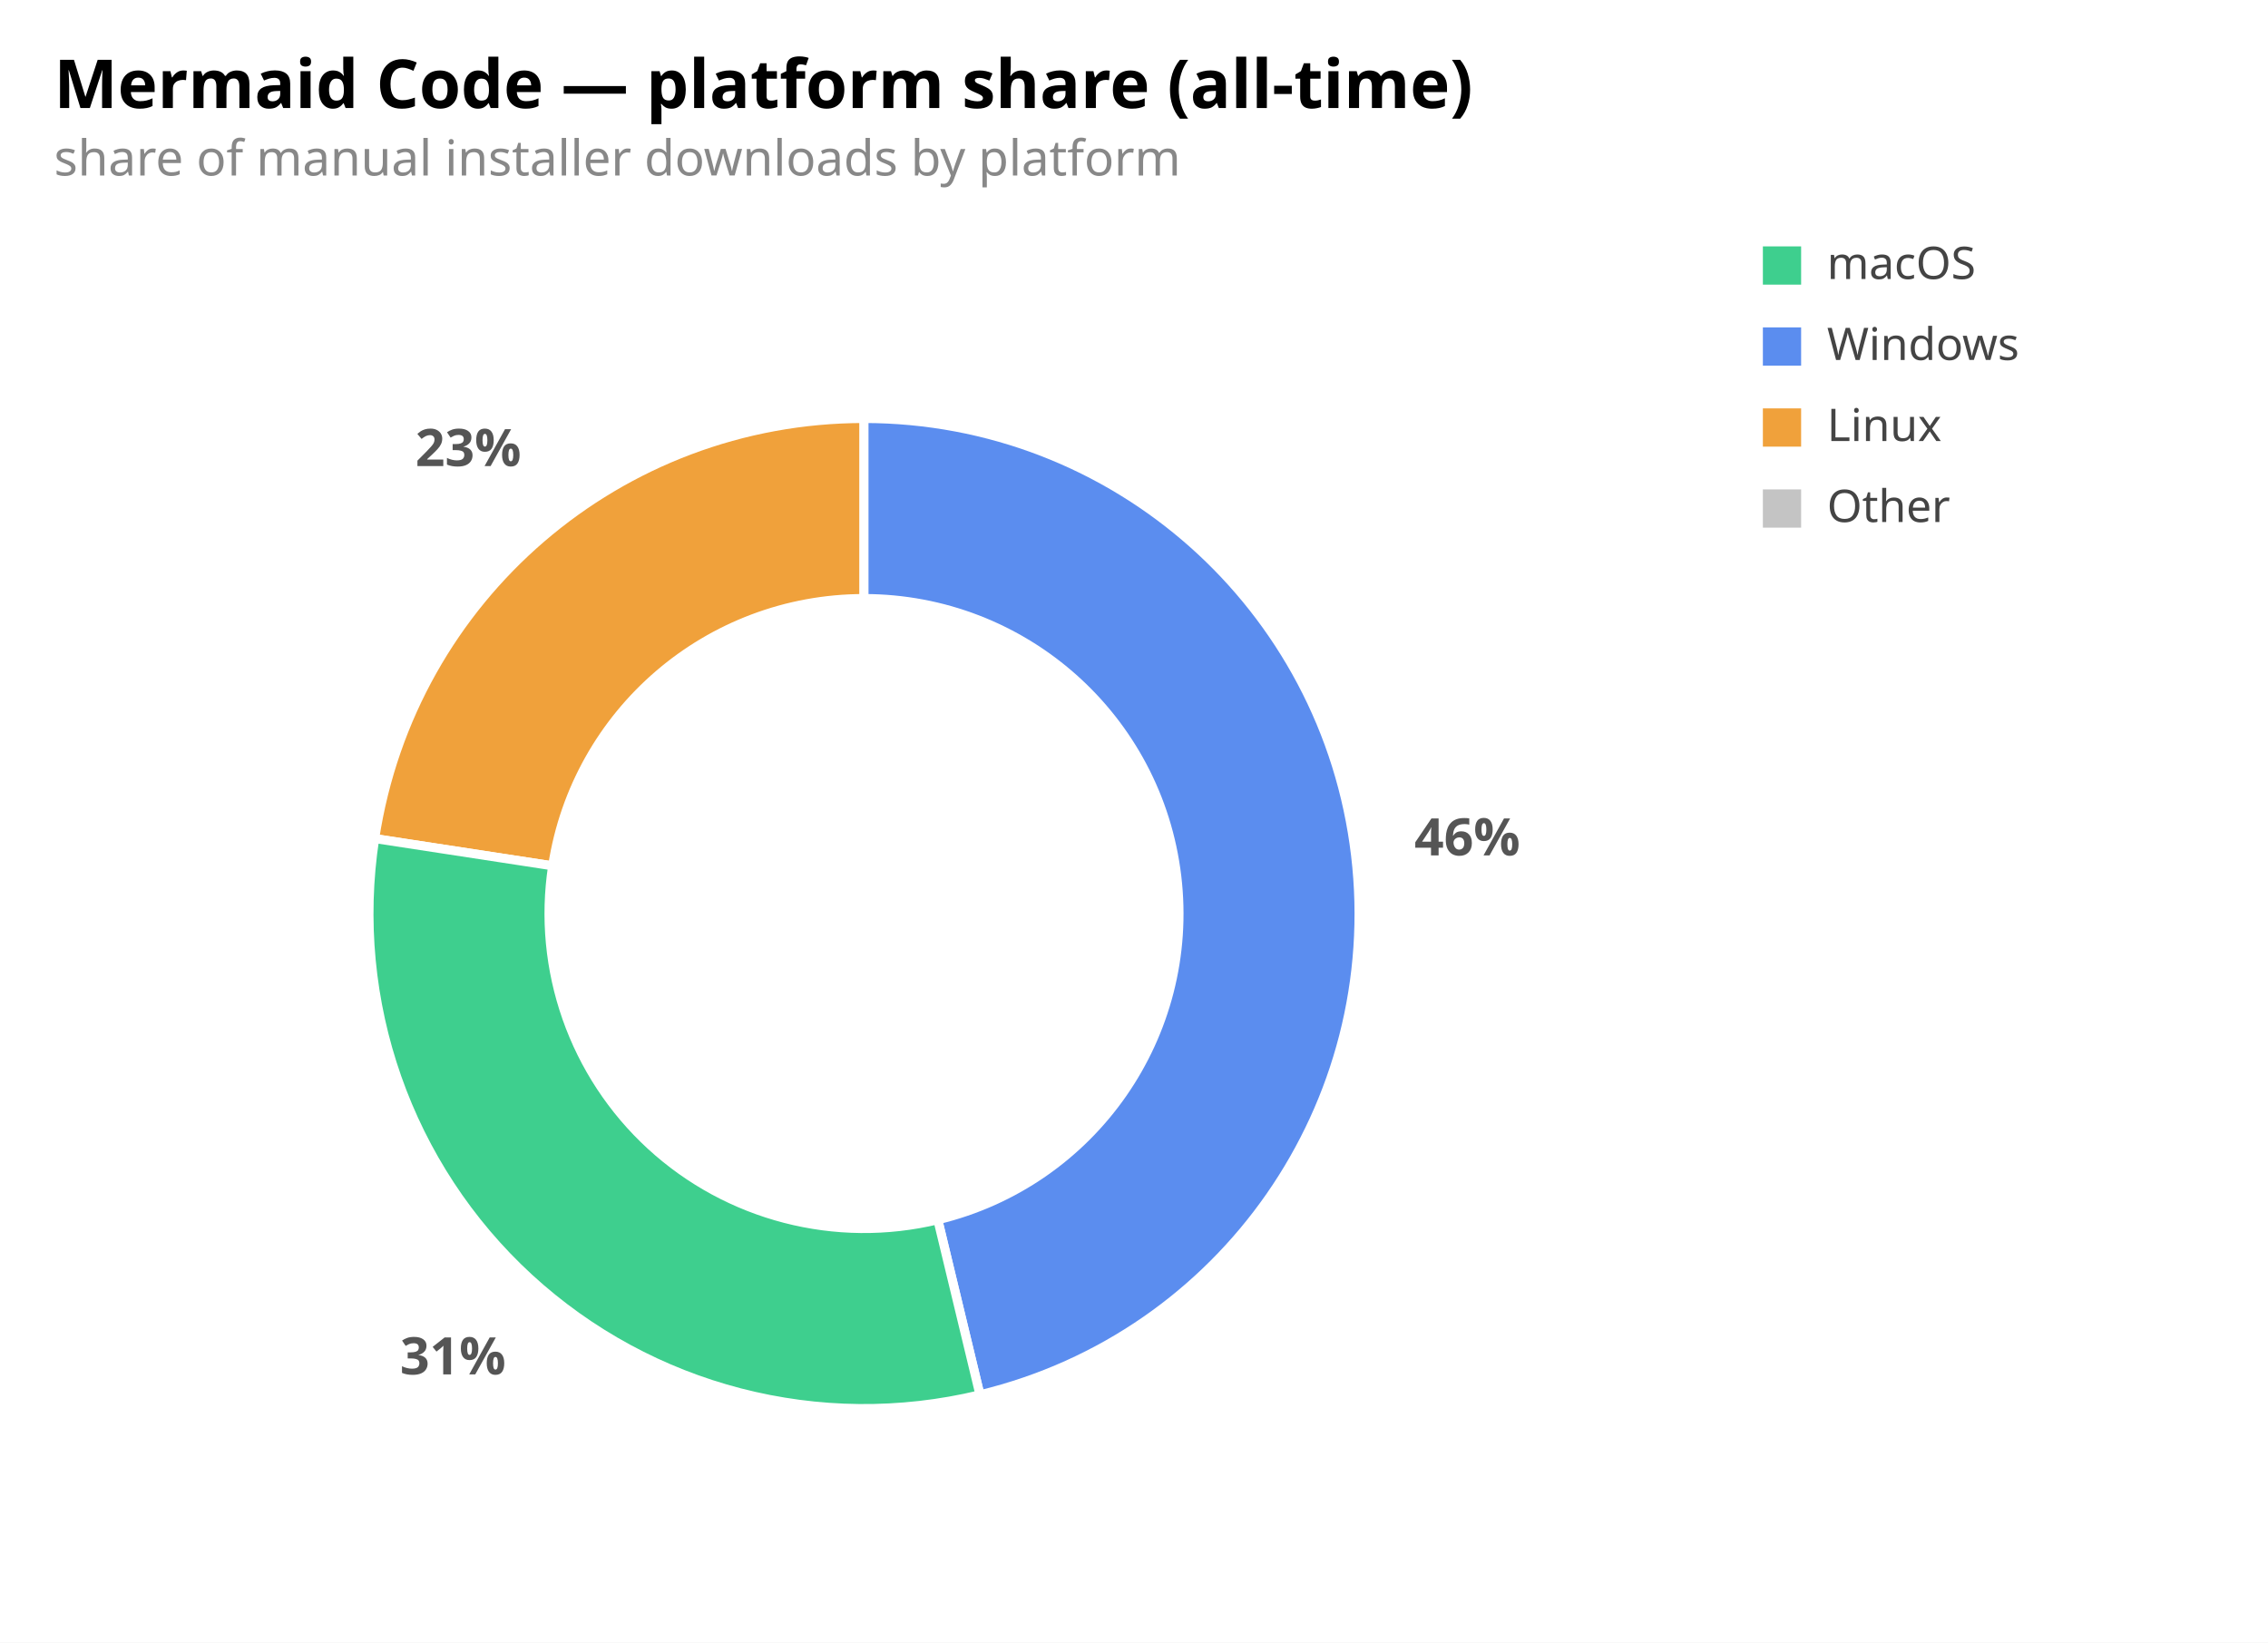
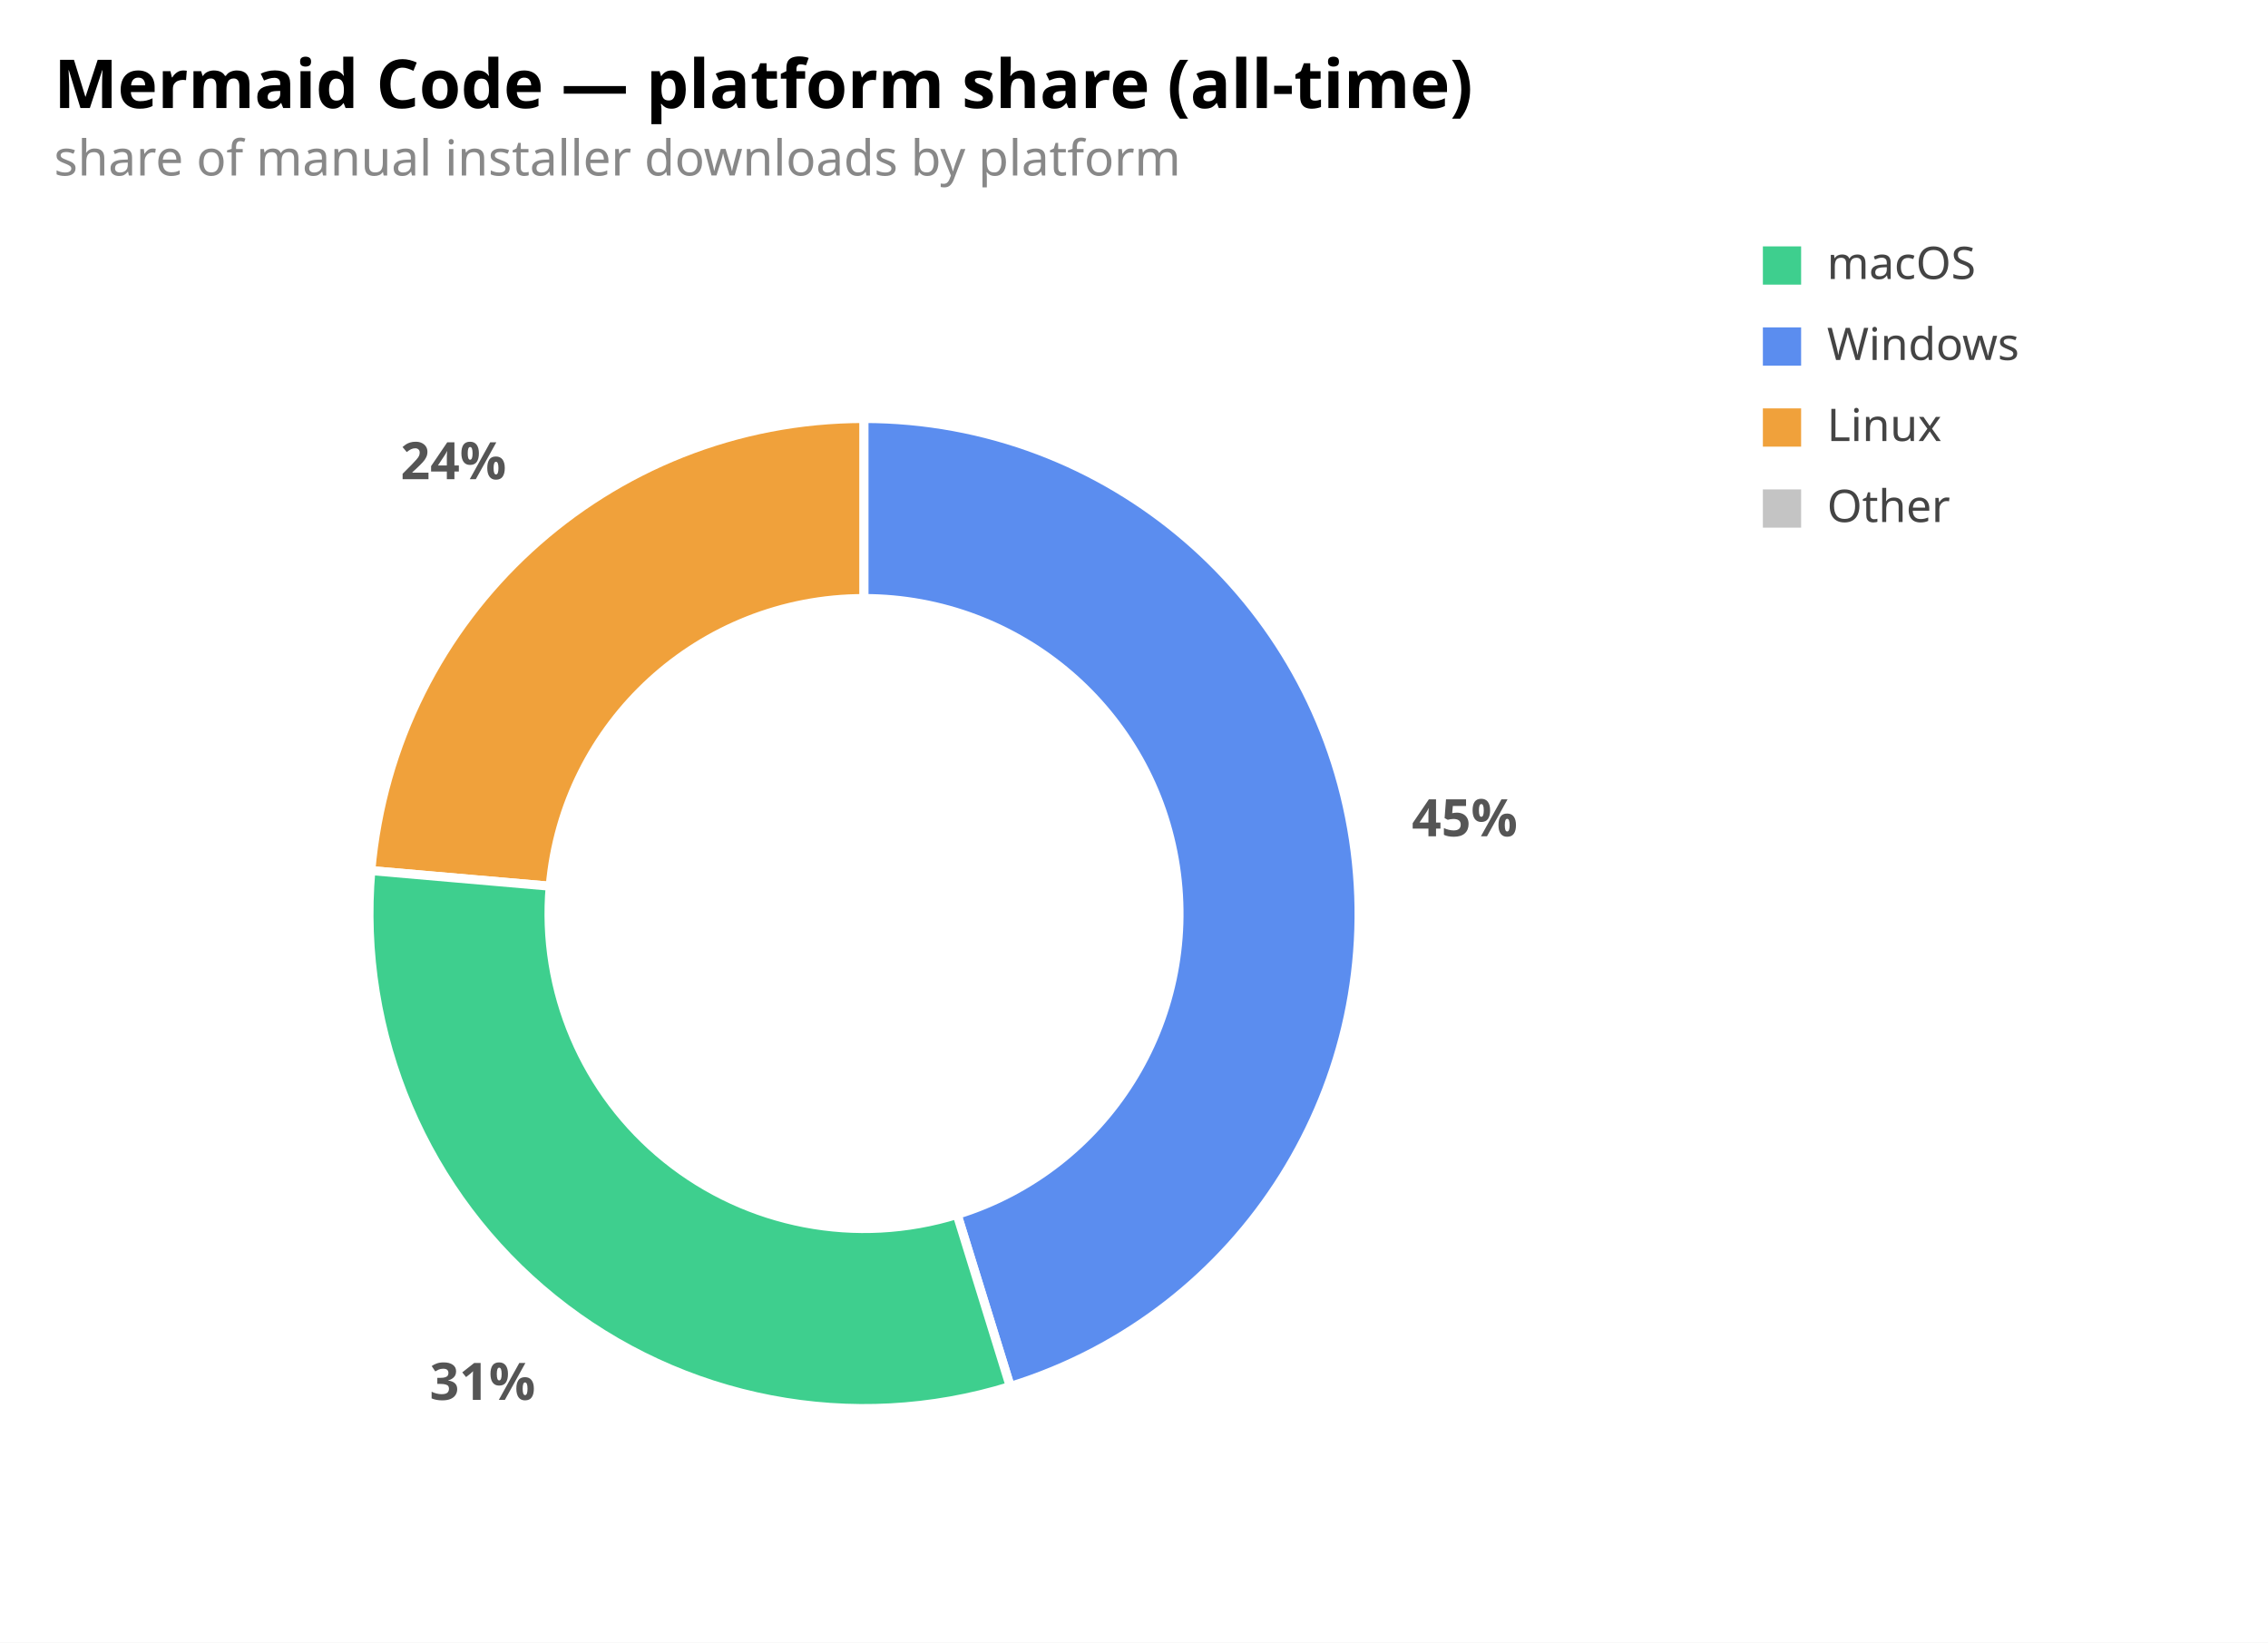
<svg xmlns="http://www.w3.org/2000/svg" version="1.1" class="marks" width="504" height="365" viewBox="0 0 504 365">
  <rect width="504" height="365" fill="white" />
  <g fill="none" stroke-miterlimit="4" transform="translate(12,53)">
    <g class="mark-group role-frame root" role="graphics-object" aria-roledescription="group mark container">
      <g transform="translate(0,0)">
        <path class="background" aria-hidden="true" d="M0,0h360v300h-360Z" />
        <g>
          <g class="mark-arc role-mark layer_0_marks" role="graphics-object" aria-roledescription="arc mark container">
-             <path aria-label="downloads: 42; platform: Linux" role="graphics-symbol" aria-roledescription="arc mark" transform="translate(180,150)" d="M0,-110A110,110,0,0,0,-108.732,-16.657L-69.193,-10.6A70,70,0,0,1,0,-70Z" fill="#f0a13b" stroke="white" stroke-width="2" />
-             <path aria-label="downloads: 86; platform: Windows" role="graphics-symbol" aria-roledescription="arc mark" transform="translate(180,150)" d="M25.769,106.939A110,110,0,0,0,0,-110L0,-70A70,70,0,0,1,16.399,68.052Z" fill="#5b8def" stroke="white" stroke-width="2" />
-             <path aria-label="downloads: 58; platform: macOS" role="graphics-symbol" aria-roledescription="arc mark" transform="translate(180,150)" d="M-108.732,-16.657A110,110,0,0,0,25.769,106.939L16.399,68.052A70,70,0,0,1,-69.193,-10.6Z" fill="#3ecf8e" stroke="white" stroke-width="2" />
+             <path aria-label="downloads: 47; platform: Linux" role="graphics-symbol" aria-roledescription="arc mark" transform="translate(180,150)" d="M0,-110A110,110,0,0,0,-109.586,-9.539L-69.736,-6.07A70,70,0,0,1,0,-70Z" fill="#f0a13b" stroke="white" stroke-width="2" />
+             <path aria-label="downloads: 90; platform: Windows" role="graphics-symbol" aria-roledescription="arc mark" transform="translate(180,150)" d="M32.502,105.089A110,110,0,0,0,0,-110L0,-70A70,70,0,0,1,20.683,66.875Z" fill="#5b8def" stroke="white" stroke-width="2" />
+             <path aria-label="downloads: 62; platform: macOS" role="graphics-symbol" aria-roledescription="arc mark" transform="translate(180,150)" d="M-109.586,-9.539A110,110,0,0,0,32.502,105.089L20.683,66.875A70,70,0,0,1,-69.736,-6.07Z" fill="#3ecf8e" stroke="white" stroke-width="2" />
          </g>
          <g class="mark-text role-mark layer_1_marks" role="graphics-object" aria-roledescription="text mark container">
-             <text aria-label="downloads: 42; platform: Linux; frac: 23%" role="graphics-symbol" aria-roledescription="text mark" text-anchor="middle" transform="translate(92.06471,50.56765)" font-family="sans-serif" font-size="11.5px" font-weight="600" fill="#555" opacity="1">23%</text>
-             <text aria-label="downloads: 86; platform: Windows; frac: 46%" role="graphics-symbol" aria-roledescription="text mark" text-anchor="middle" transform="translate(314.0575,137.0758)" font-family="sans-serif" font-size="11.5px" font-weight="600" fill="#555" opacity="1">46%</text>
-             <text aria-label="downloads: 58; platform: macOS; frac: 31%" role="graphics-symbol" aria-roledescription="text mark" text-anchor="middle" transform="translate(88.65532,252.404)" font-family="sans-serif" font-size="11.5px" font-weight="600" fill="#555" opacity="1">31%</text>
+             <text aria-label="downloads: 47; platform: Linux; frac: 24%" role="graphics-symbol" aria-roledescription="text mark" text-anchor="middle" transform="translate(88.7735,53.48756)" font-family="sans-serif" font-size="11.5px" font-weight="600" fill="#555" opacity="1">24%</text>
+             <text aria-label="downloads: 90; platform: Windows; frac: 45%" role="graphics-symbol" aria-roledescription="text mark" text-anchor="middle" transform="translate(313.4846,132.8291)" font-family="sans-serif" font-size="11.5px" font-weight="600" fill="#555" opacity="1">45%</text>
+             <text aria-label="downloads: 62; platform: macOS; frac: 31%" role="graphics-symbol" aria-roledescription="text mark" text-anchor="middle" transform="translate(95.23512,258.071)" font-family="sans-serif" font-size="11.5px" font-weight="600" fill="#555" opacity="1">31%</text>
          </g>
          <g class="mark-group role-legend" role="graphics-symbol" aria-roledescription="legend" aria-label="Symbol legend for fill color with 4 values: macOS, Windows, Linux, Other">
            <g transform="translate(378,0)">
              <path class="background" aria-hidden="true" d="M0,0h72v68h-72Z" pointer-events="none" />
              <g>
                <g class="mark-group role-legend-entry">
                  <g transform="translate(0,0)">
                    <path class="background" aria-hidden="true" d="M0,0h0v0h0Z" pointer-events="none" />
                    <g>
                      <g class="mark-group role-scope" role="graphics-object" aria-roledescription="group mark container">
                        <g transform="translate(0,0)">
                          <path class="background" aria-hidden="true" d="M0,0h72v14h-72Z" pointer-events="none" opacity="1" />
                          <g>
                            <g class="mark-symbol role-legend-symbol" pointer-events="none">
                              <path transform="translate(6,6)" d="M-5,-5h10v10h-10Z" fill="#3ecf8e" stroke="white" stroke-width="1.5" opacity="1" />
                            </g>
                            <g class="mark-text role-legend-label" pointer-events="none">
                              <text text-anchor="start" transform="translate(16,9)" font-family="sans-serif" font-size="10px" fill="#444" opacity="1">macOS</text>
                            </g>
                          </g>
                          <path class="foreground" aria-hidden="true" d="" pointer-events="none" display="none" />
                        </g>
                        <g transform="translate(0,18)">
                          <path class="background" aria-hidden="true" d="M0,0h72v14h-72Z" pointer-events="none" opacity="1" />
                          <g>
                            <g class="mark-symbol role-legend-symbol" pointer-events="none">
                              <path transform="translate(6,6)" d="M-5,-5h10v10h-10Z" fill="#5b8def" stroke="white" stroke-width="1.5" opacity="1" />
                            </g>
                            <g class="mark-text role-legend-label" pointer-events="none">
                              <text text-anchor="start" transform="translate(16,9)" font-family="sans-serif" font-size="10px" fill="#444" opacity="1">Windows</text>
                            </g>
                          </g>
                          <path class="foreground" aria-hidden="true" d="" pointer-events="none" display="none" />
                        </g>
                        <g transform="translate(0,36)">
                          <path class="background" aria-hidden="true" d="M0,0h72v14h-72Z" pointer-events="none" opacity="1" />
                          <g>
                            <g class="mark-symbol role-legend-symbol" pointer-events="none">
                              <path transform="translate(6,6)" d="M-5,-5h10v10h-10Z" fill="#f0a13b" stroke="white" stroke-width="1.5" opacity="1" />
                            </g>
                            <g class="mark-text role-legend-label" pointer-events="none">
                              <text text-anchor="start" transform="translate(16,9)" font-family="sans-serif" font-size="10px" fill="#444" opacity="1">Linux</text>
                            </g>
                          </g>
                          <path class="foreground" aria-hidden="true" d="" pointer-events="none" display="none" />
                        </g>
                        <g transform="translate(0,54)">
                          <path class="background" aria-hidden="true" d="M0,0h72v14h-72Z" pointer-events="none" opacity="1" />
                          <g>
                            <g class="mark-symbol role-legend-symbol" pointer-events="none">
                              <path transform="translate(6,6)" d="M-5,-5h10v10h-10Z" fill="#c4c4c4" stroke="white" stroke-width="1.5" opacity="1" />
                            </g>
                            <g class="mark-text role-legend-label" pointer-events="none">
                              <text text-anchor="start" transform="translate(16,9)" font-family="sans-serif" font-size="10px" fill="#444" opacity="1">Other</text>
                            </g>
                          </g>
                          <path class="foreground" aria-hidden="true" d="" pointer-events="none" display="none" />
                        </g>
                      </g>
                    </g>
                    <path class="foreground" aria-hidden="true" d="" pointer-events="none" display="none" />
                  </g>
                </g>
              </g>
              <path class="foreground" aria-hidden="true" d="" pointer-events="none" display="none" />
            </g>
          </g>
          <g class="mark-group role-title">
            <g transform="translate(0,-41)">
              <path class="background" aria-hidden="true" d="M0,0h0v0h0Z" pointer-events="none" />
              <g>
                <g class="mark-text role-title-text" role="graphics-symbol" aria-roledescription="title" aria-label="Title text 'Mermaid Code — platform share (all-time)'" pointer-events="none">
                  <text text-anchor="start" transform="translate(0,12)" font-family="sans-serif" font-size="15px" font-weight="600" fill="#000" opacity="1">Mermaid Code — platform share (all-time)</text>
                </g>
                <g class="mark-text role-title-subtitle" role="graphics-symbol" aria-roledescription="subtitle" aria-label="Subtitle text 'share of manual installer downloads by platform'" pointer-events="none">
                  <text text-anchor="start" transform="translate(0,27)" font-family="sans-serif" font-size="11px" fill="#888" opacity="1">share of manual installer downloads by platform</text>
                </g>
              </g>
              <path class="foreground" aria-hidden="true" d="" pointer-events="none" display="none" />
            </g>
          </g>
        </g>
        <path class="foreground" aria-hidden="true" d="" display="none" />
      </g>
    </g>
  </g>
</svg>
